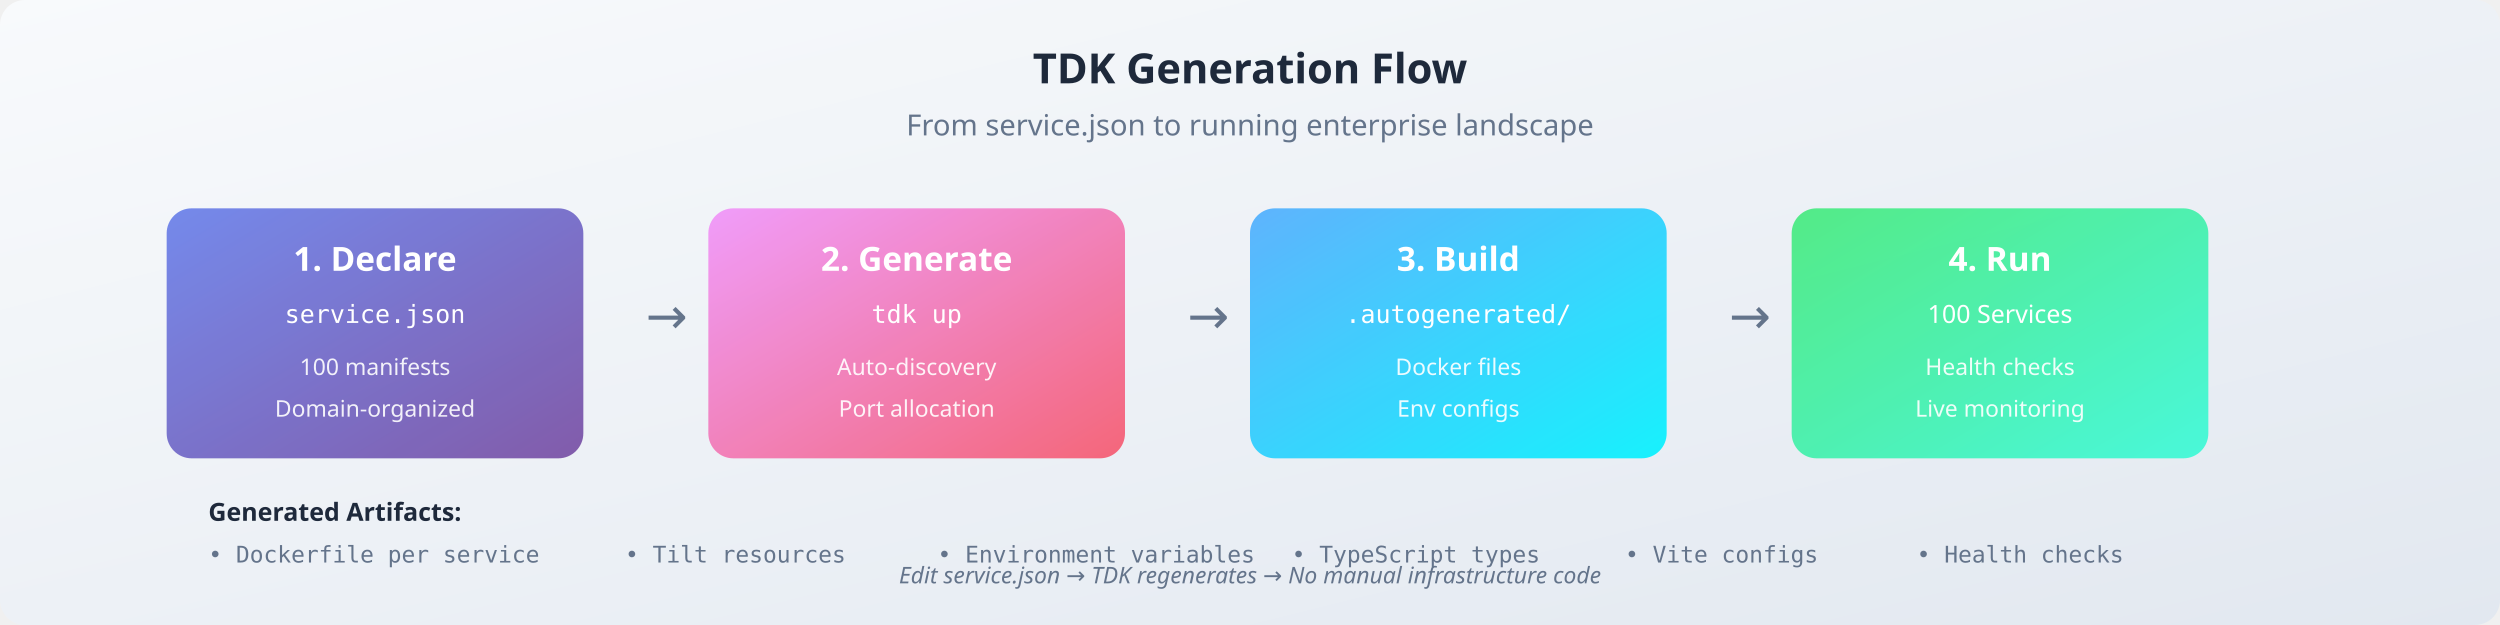
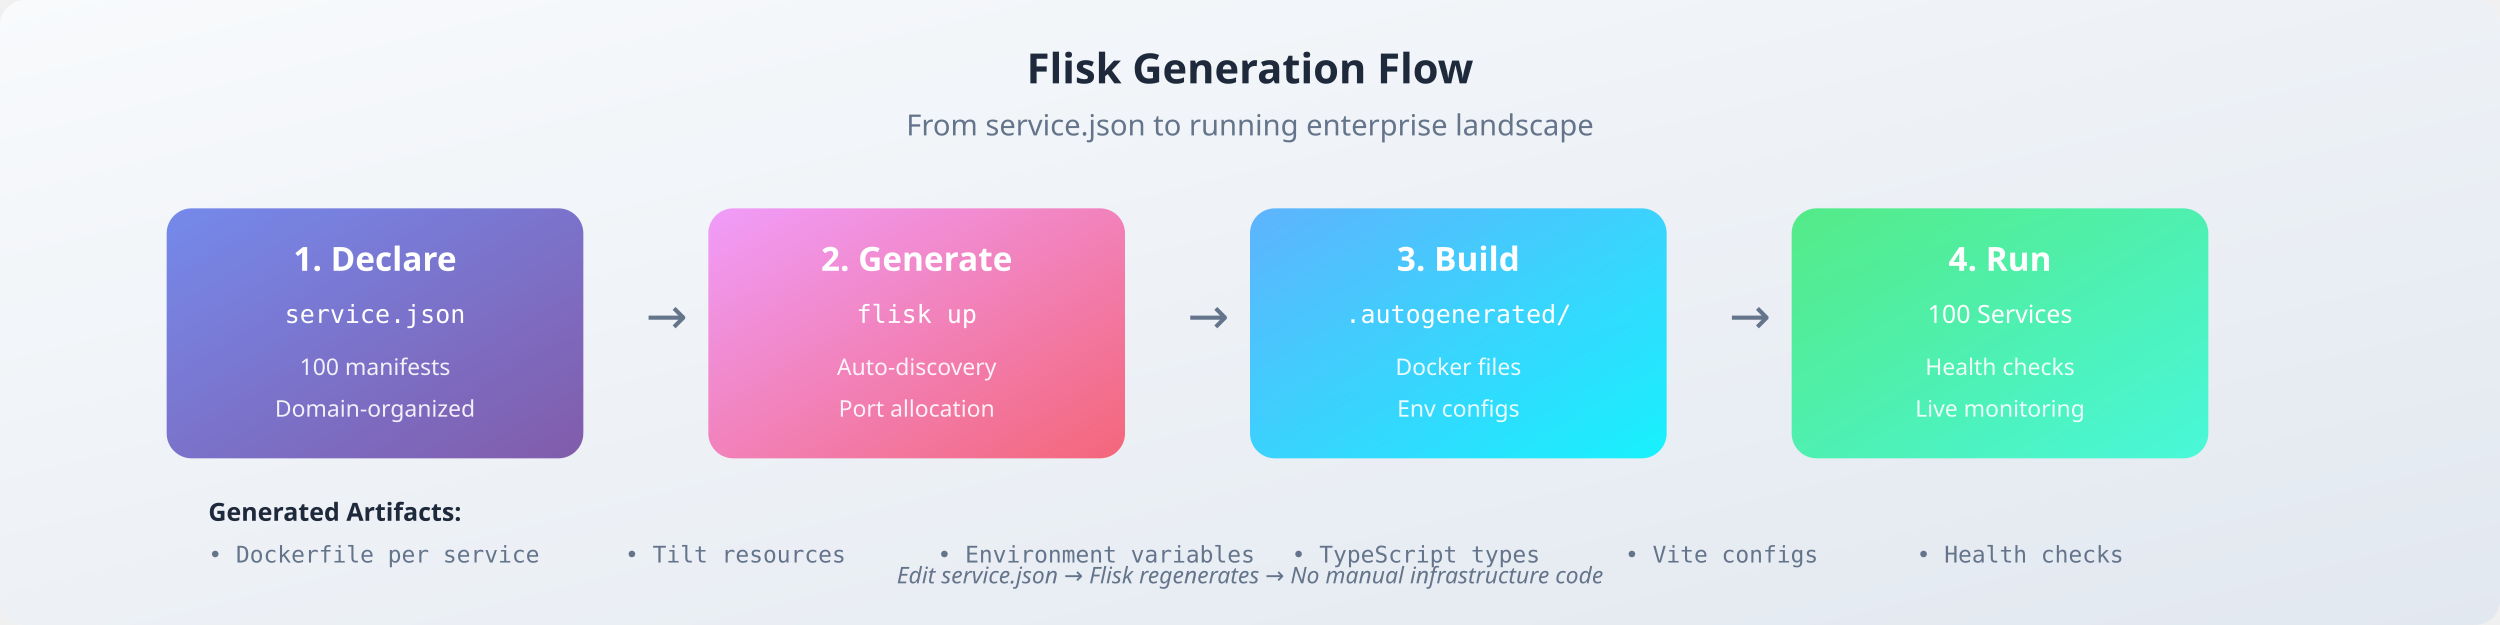
<svg xmlns="http://www.w3.org/2000/svg" viewBox="0 0 1200 300" fill="none">
  <defs>
    <linearGradient id="flow-bg" x1="0%" y1="0%" x2="100%" y2="100%">
      <stop offset="0%" style="stop-color:#f8fafc;stop-opacity:1" />
      <stop offset="100%" style="stop-color:#e2e8f0;stop-opacity:1" />
    </linearGradient>
    <linearGradient id="step1" x1="0%" y1="0%" x2="100%" y2="100%">
      <stop offset="0%" style="stop-color:#667eea;stop-opacity:1" />
      <stop offset="100%" style="stop-color:#764ba2;stop-opacity:1" />
    </linearGradient>
    <linearGradient id="step2" x1="0%" y1="0%" x2="100%" y2="100%">
      <stop offset="0%" style="stop-color:#f093fb;stop-opacity:1" />
      <stop offset="100%" style="stop-color:#f5576c;stop-opacity:1" />
    </linearGradient>
    <linearGradient id="step3" x1="0%" y1="0%" x2="100%" y2="100%">
      <stop offset="0%" style="stop-color:#4facfe;stop-opacity:1" />
      <stop offset="100%" style="stop-color:#00f2fe;stop-opacity:1" />
    </linearGradient>
    <linearGradient id="step4" x1="0%" y1="0%" x2="100%" y2="100%">
      <stop offset="0%" style="stop-color:#43e97b;stop-opacity:1" />
      <stop offset="100%" style="stop-color:#38f9d7;stop-opacity:1" />
    </linearGradient>
  </defs>
  <rect width="1200" height="300" fill="url(#flow-bg)" rx="12" />
  <text x="600" y="40" text-anchor="middle" font-family="system-ui, sans-serif" font-size="20" font-weight="bold" fill="#1e293b">
-     TDK Generation Flow
+     Flisk Generation Flow
  </text>
  <text x="600" y="65" text-anchor="middle" font-family="system-ui, sans-serif" font-size="14" fill="#64748b">
    From service.json to running enterprise landscape
  </text>
  <g transform="translate(80, 100)">
    <rect x="0" y="0" width="200" height="120" rx="12" fill="url(#step1)" opacity="0.9" />
    <text x="100" y="30" text-anchor="middle" font-family="system-ui, sans-serif" font-size="16" font-weight="bold" fill="white">1. Declare</text>
    <text x="100" y="55" text-anchor="middle" font-family="monospace" font-size="12" fill="white">service.json</text>
    <text x="100" y="80" text-anchor="middle" font-family="system-ui, sans-serif" font-size="11" fill="white" opacity="0.9">100 manifests</text>
    <text x="100" y="100" text-anchor="middle" font-family="system-ui, sans-serif" font-size="11" fill="white" opacity="0.9">Domain-organized</text>
  </g>
  <g transform="translate(290, 150)">
    <text x="30" y="10" text-anchor="middle" font-family="system-ui, sans-serif" font-size="24" fill="#64748b">→</text>
  </g>
  <g transform="translate(340, 100)">
    <rect x="0" y="0" width="200" height="120" rx="12" fill="url(#step2)" opacity="0.9" />
    <text x="100" y="30" text-anchor="middle" font-family="system-ui, sans-serif" font-size="16" font-weight="bold" fill="white">2. Generate</text>
-     <text x="100" y="55" text-anchor="middle" font-family="monospace" font-size="12" fill="white">tdk up</text>
+     <text x="100" y="55" text-anchor="middle" font-family="monospace" font-size="12" fill="white">flisk up</text>
    <text x="100" y="80" text-anchor="middle" font-family="system-ui, sans-serif" font-size="11" fill="white" opacity="0.9">Auto-discovery</text>
    <text x="100" y="100" text-anchor="middle" font-family="system-ui, sans-serif" font-size="11" fill="white" opacity="0.9">Port allocation</text>
  </g>
  <g transform="translate(550, 150)">
    <text x="30" y="10" text-anchor="middle" font-family="system-ui, sans-serif" font-size="24" fill="#64748b">→</text>
  </g>
  <g transform="translate(600, 100)">
    <rect x="0" y="0" width="200" height="120" rx="12" fill="url(#step3)" opacity="0.9" />
    <text x="100" y="30" text-anchor="middle" font-family="system-ui, sans-serif" font-size="16" font-weight="bold" fill="white">3. Build</text>
    <text x="100" y="55" text-anchor="middle" font-family="monospace" font-size="12" fill="white">.autogenerated/</text>
    <text x="100" y="80" text-anchor="middle" font-family="system-ui, sans-serif" font-size="11" fill="white" opacity="0.9">Docker files</text>
    <text x="100" y="100" text-anchor="middle" font-family="system-ui, sans-serif" font-size="11" fill="white" opacity="0.9">Env configs</text>
  </g>
  <g transform="translate(810, 150)">
    <text x="30" y="10" text-anchor="middle" font-family="system-ui, sans-serif" font-size="24" fill="#64748b">→</text>
  </g>
  <g transform="translate(860, 100)">
    <rect x="0" y="0" width="200" height="120" rx="12" fill="url(#step4)" opacity="0.9" />
    <text x="100" y="30" text-anchor="middle" font-family="system-ui, sans-serif" font-size="16" font-weight="bold" fill="white">4. Run</text>
    <text x="100" y="55" text-anchor="middle" font-family="system-ui, sans-serif" font-size="12" fill="white">100 Services</text>
    <text x="100" y="80" text-anchor="middle" font-family="system-ui, sans-serif" font-size="11" fill="white" opacity="0.9">Health checks</text>
    <text x="100" y="100" text-anchor="middle" font-family="system-ui, sans-serif" font-size="11" fill="white" opacity="0.9">Live monitoring</text>
  </g>
  <g transform="translate(100, 250)">
    <text x="0" y="0" font-family="system-ui, sans-serif" font-size="12" font-weight="bold" fill="#1e293b">Generated Artifacts:</text>
    <text x="0" y="20" font-family="monospace" font-size="11" fill="#64748b">• Dockerfile per service</text>
    <text x="200" y="20" font-family="monospace" font-size="11" fill="#64748b">• Tilt resources</text>
    <text x="350" y="20" font-family="monospace" font-size="11" fill="#64748b">• Environment variables</text>
    <text x="520" y="20" font-family="monospace" font-size="11" fill="#64748b">• TypeScript types</text>
    <text x="680" y="20" font-family="monospace" font-size="11" fill="#64748b">• Vite configs</text>
    <text x="820" y="20" font-family="monospace" font-size="11" fill="#64748b">• Health checks</text>
  </g>
  <text x="600" y="280" text-anchor="middle" font-family="system-ui, sans-serif" font-size="11" fill="#64748b" font-style="italic">
-     Edit service.json → TDK regenerates → No manual infrastructure code
+     Edit service.json → Flisk regenerates → No manual infrastructure code
  </text>
</svg>
